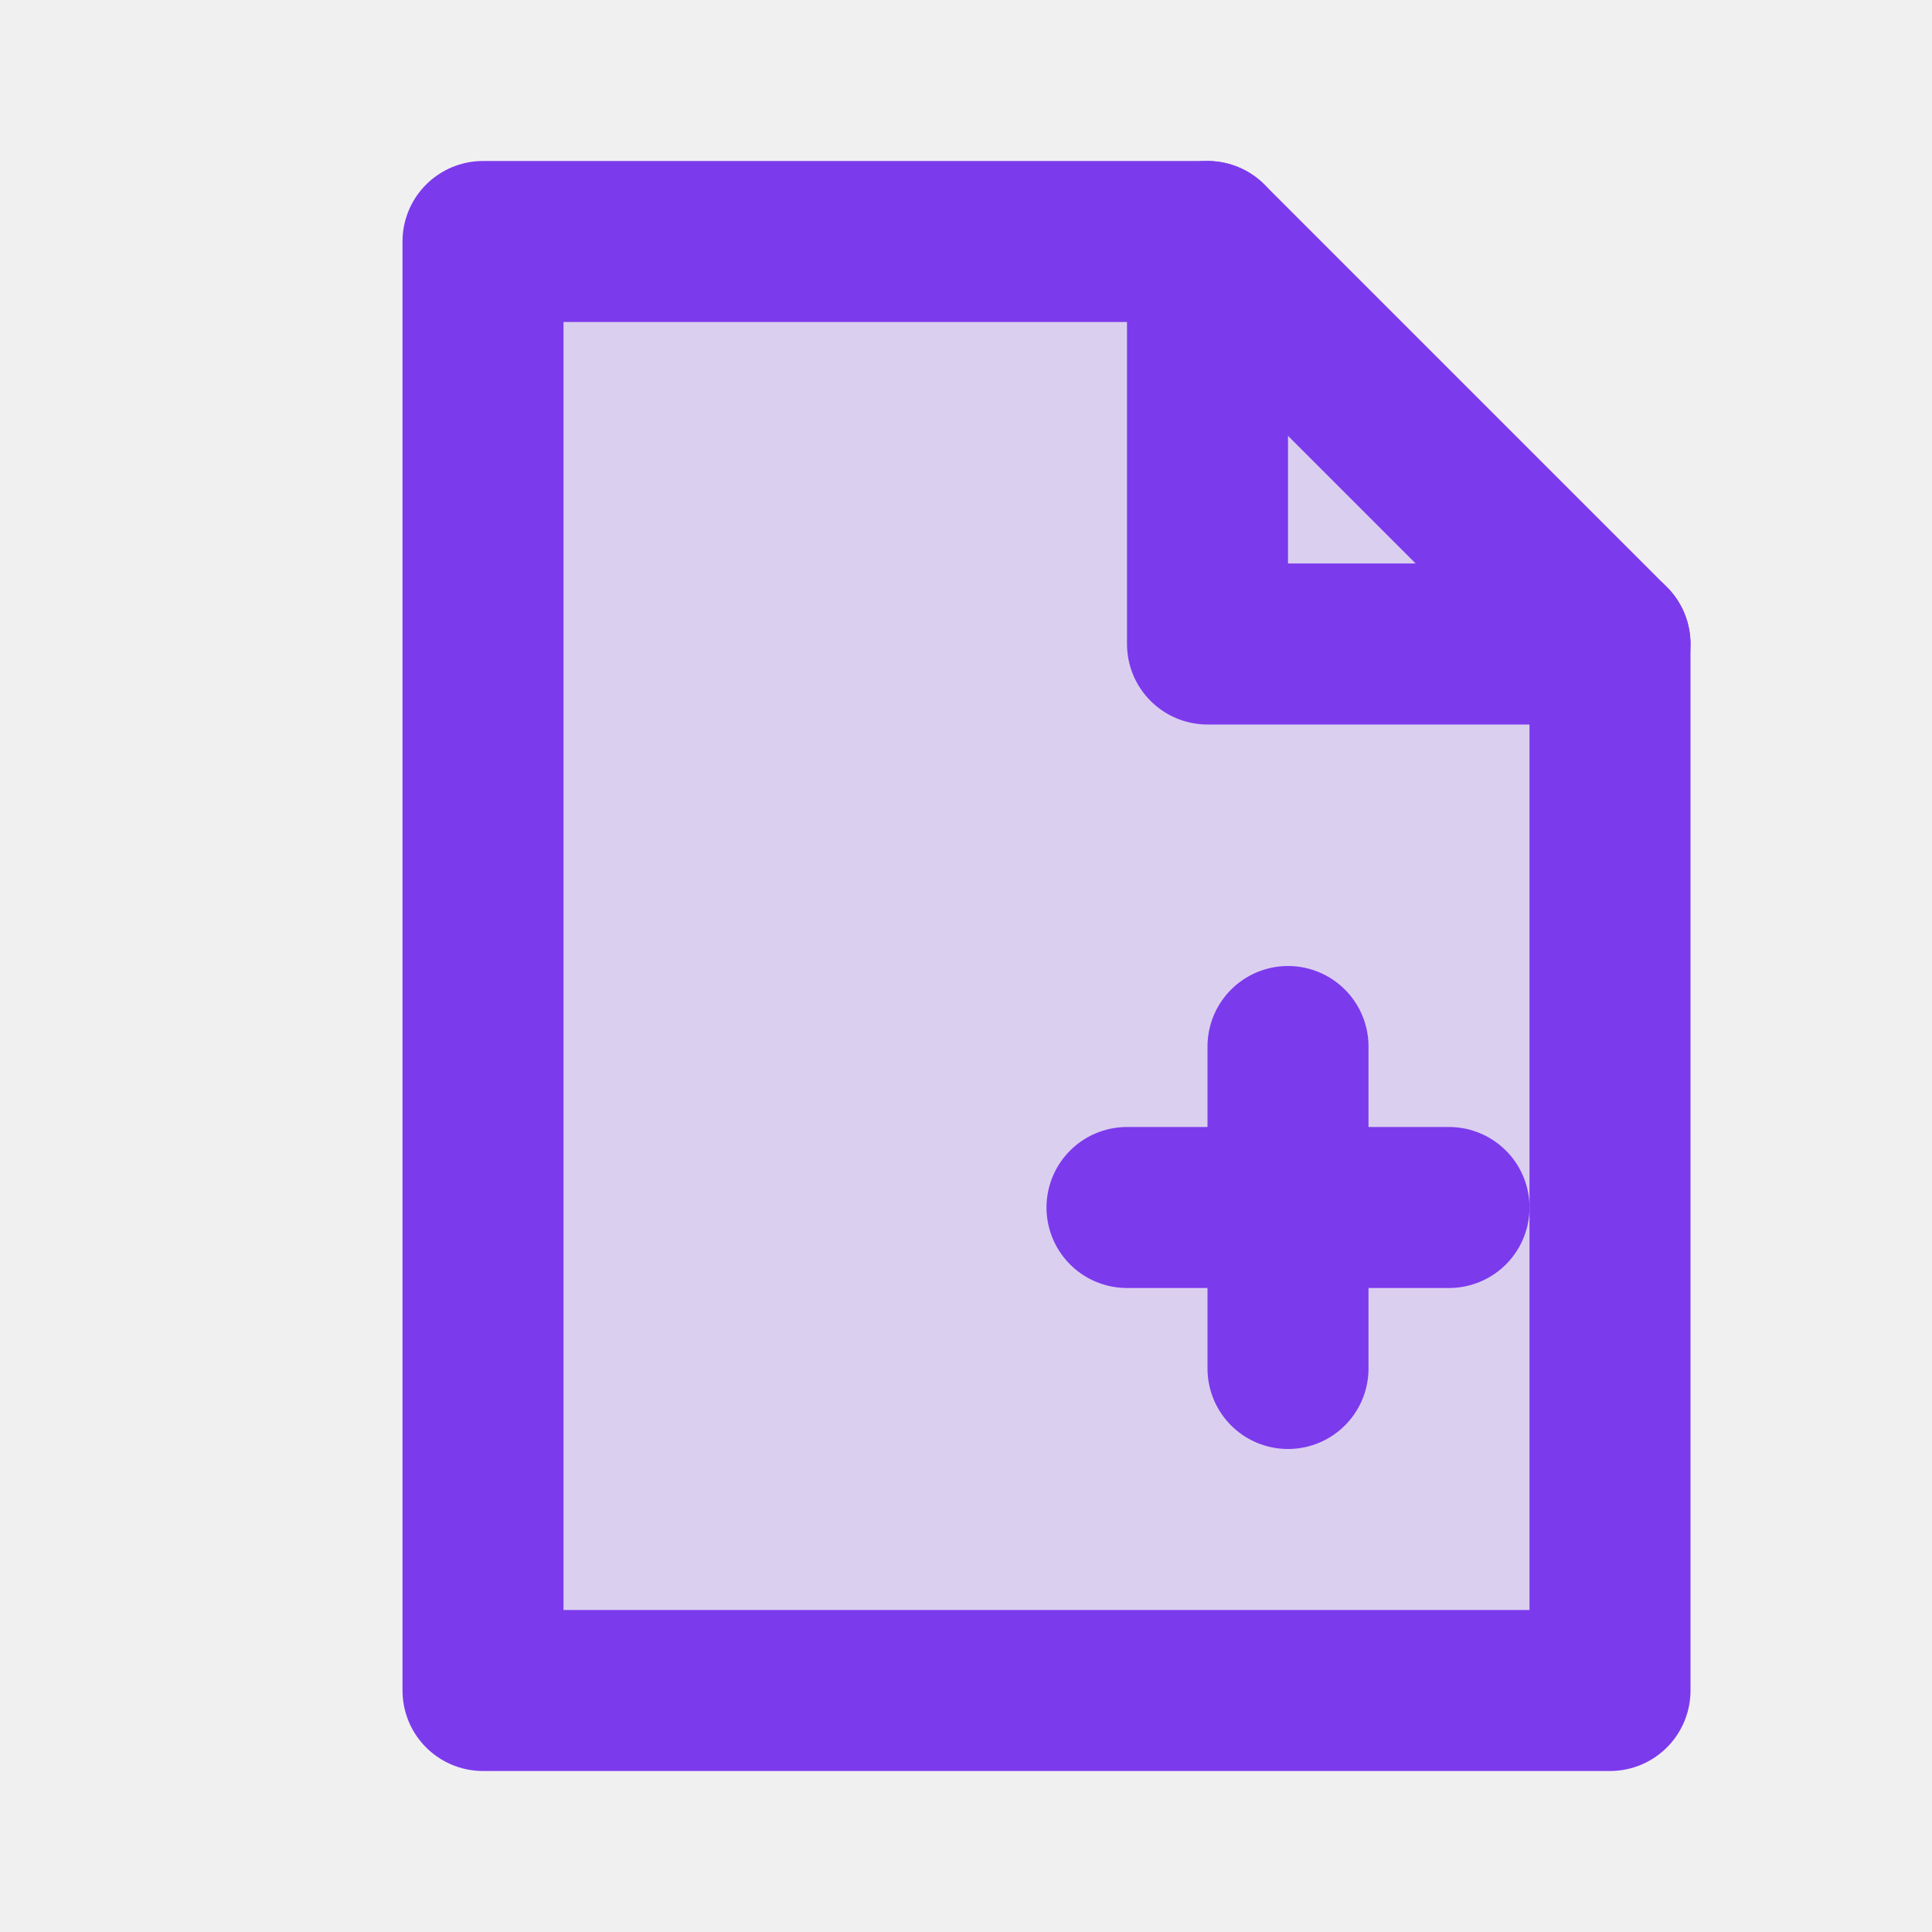
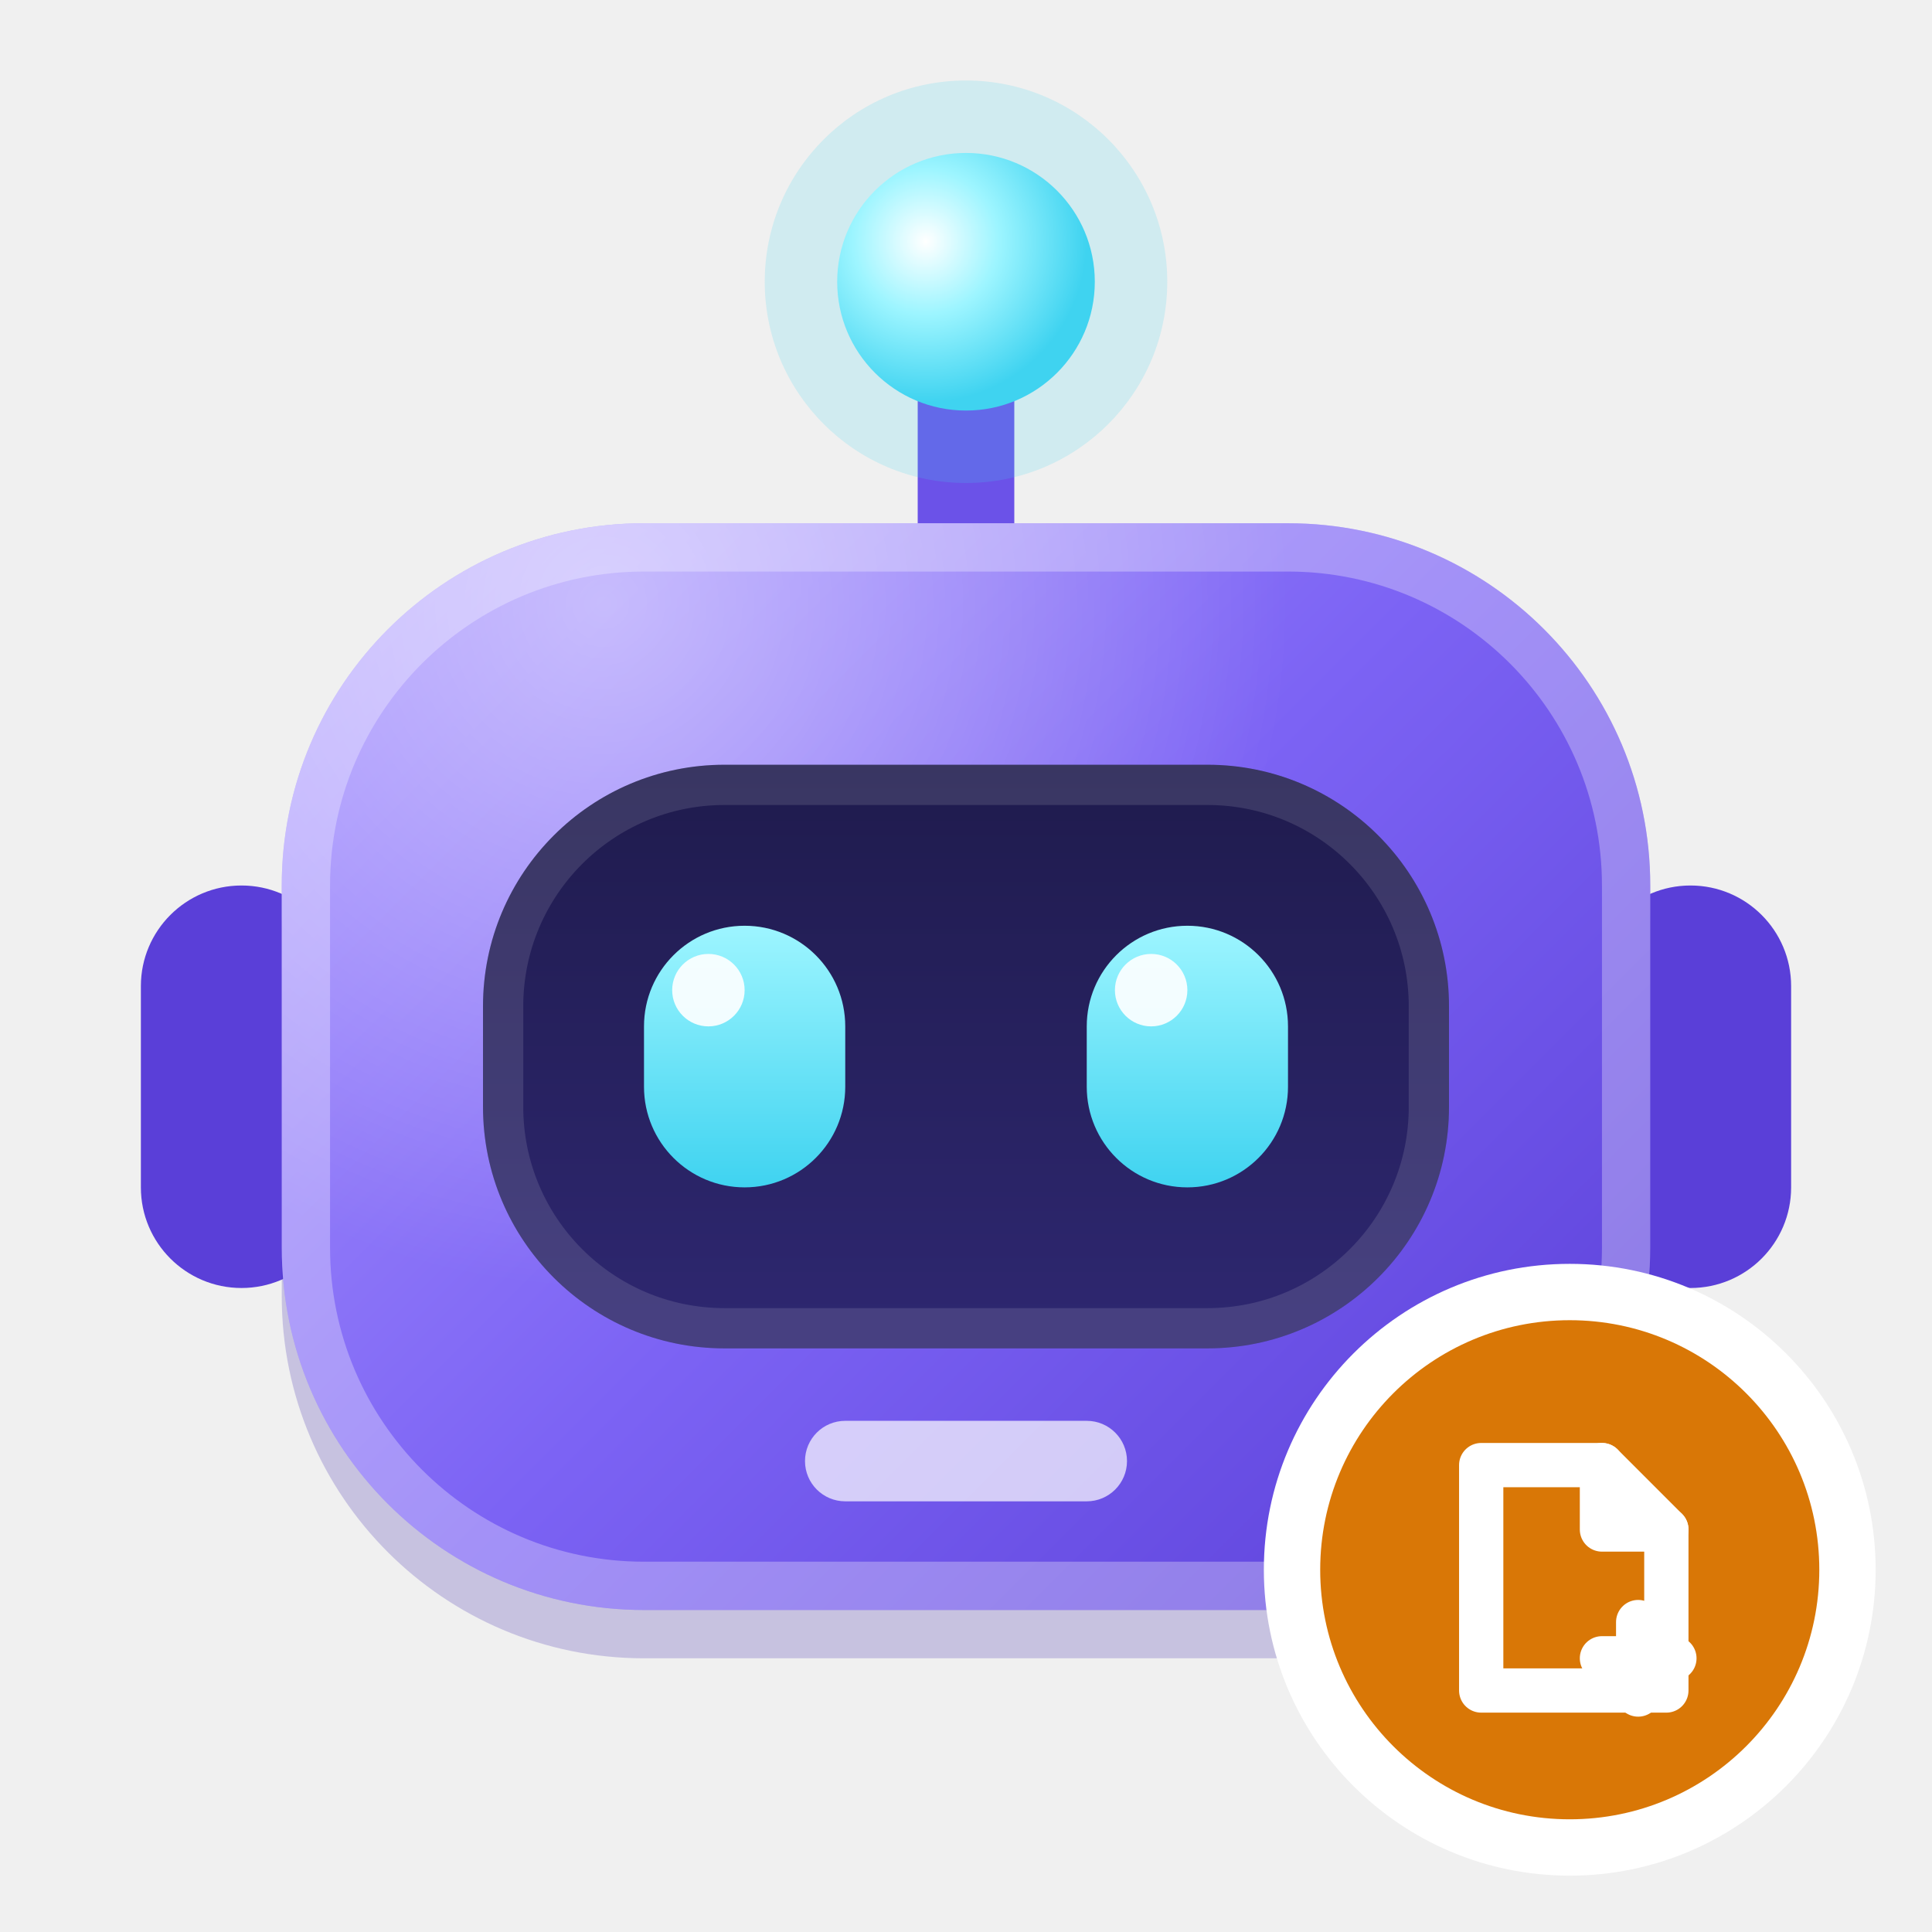
- <svg xmlns="http://www.w3.org/2000/svg" width="12" height="12" viewBox="0 0 12 12" fill="none" stroke="#7C3AED" stroke-width="1" stroke-linecap="round" stroke-linejoin="round">
-   <path d="M3 1.5h4.5L10 4v6.5H3z" fill="#7C3AED" fill-opacity="0.18" />
-   <path d="M7.5 1.5V4H10" />
-   <path d="M9.5 6.5v2M8.5 7.5h2" transform="translate(-1.5,0)" />
+ <svg xmlns="http://www.w3.org/2000/svg" width="48" height="48" viewBox="0 0 48 48" fill="none">
+   <defs>
+     <linearGradient id="head" x1="8" y1="12" x2="38" y2="42" gradientUnits="userSpaceOnUse">
+       <stop offset="0" stop-color="#A895FF" />
+       <stop offset="0.5" stop-color="#7C63F4" />
+       <stop offset="1" stop-color="#5A3FD8" />
+     </linearGradient>
+     <radialGradient id="glow" cx="15" cy="15" r="17" gradientUnits="userSpaceOnUse">
+       <stop offset="0" stop-color="#FFFFFF" stop-opacity="0.45" />
+       <stop offset="1" stop-color="#FFFFFF" stop-opacity="0" />
+     </radialGradient>
+     <linearGradient id="visor" x1="24" y1="19" x2="24" y2="33" gradientUnits="userSpaceOnUse">
+       <stop offset="0" stop-color="#1F1B4D" />
+       <stop offset="1" stop-color="#2E2770" />
+     </linearGradient>
+     <linearGradient id="eye" x1="0" y1="0" x2="0" y2="1">
+       <stop offset="0" stop-color="#9DF5FF" />
+       <stop offset="1" stop-color="#3FD3F0" />
+     </linearGradient>
+     <radialGradient id="bulb" cx="23" cy="6" r="4" gradientUnits="userSpaceOnUse">
+       <stop offset="0" stop-color="#FFFFFF" />
+       <stop offset="0.45" stop-color="#9DF5FF" />
+       <stop offset="1" stop-color="#3FD3F0" />
+     </radialGradient>
+   </defs>
+   <path d="M24 14V9" stroke="#6B52E8" stroke-width="2.4" stroke-linecap="round" />
+   <circle cx="24" cy="7" r="5" fill="#3FD3F0" fill-opacity="0.18" />
+   <circle cx="24" cy="7" r="3.2" fill="url(#bulb)" />
+   <rect x="3.5" y="22" width="5" height="10" rx="2.5" fill="#5A3FD8" />
+   <rect x="39.5" y="22" width="5" height="10" rx="2.5" fill="#5A3FD8" />
+   <rect x="7" y="14.2" width="34" height="27" rx="9" fill="#3A22A8" fill-opacity="0.22" />
+   <rect x="7" y="13" width="34" height="27" rx="9" fill="url(#head)" />
+   <rect x="7" y="13" width="34" height="27" rx="9" fill="url(#glow)" />
+   <rect x="7.6" y="13.6" width="32.8" height="25.8" rx="8.4" stroke="#FFFFFF" stroke-opacity="0.3" stroke-width="1.2" />
+   <rect x="12" y="19" width="24" height="14.5" rx="6" fill="url(#visor)" />
+   <rect x="12.5" y="19.5" width="23" height="13.5" rx="5.5" stroke="#FFFFFF" stroke-opacity="0.12" />
+   <rect x="16" y="23" width="5" height="6.5" rx="2.5" fill="url(#eye)" />
+   <rect x="27" y="23" width="5" height="6.5" rx="2.5" fill="url(#eye)" />
+   <circle cx="17.6" cy="24.6" r="0.9" fill="#FFFFFF" fill-opacity="0.9" />
+   <circle cx="28.6" cy="24.6" r="0.9" fill="#FFFFFF" fill-opacity="0.9" />
+   <rect x="20" y="35.3" width="8" height="2" rx="1" fill="#FFFFFF" fill-opacity="0.7" />
+   <circle cx="39" cy="39" r="7.6" fill="#FFFFFF" />
+   <circle cx="39" cy="39" r="6.2" fill="#D97706" />
+   <path d="M36.8 36.4h3l1.6 1.6v4h-4.6z" stroke="#FFFFFF" stroke-linecap="round" stroke-linejoin="round" fill="none" stroke-width="1.1" />
+   <path d="M39.8 36.4v1.6h1.6" stroke="#FFFFFF" stroke-linecap="round" stroke-linejoin="round" fill="none" stroke-width="1.1" />
+   <path d="M40.7 40.3v1.8M39.8 41.2h1.8" stroke="#FFFFFF" stroke-linecap="round" stroke-linejoin="round" fill="none" stroke-width="1.1" />
</svg>
